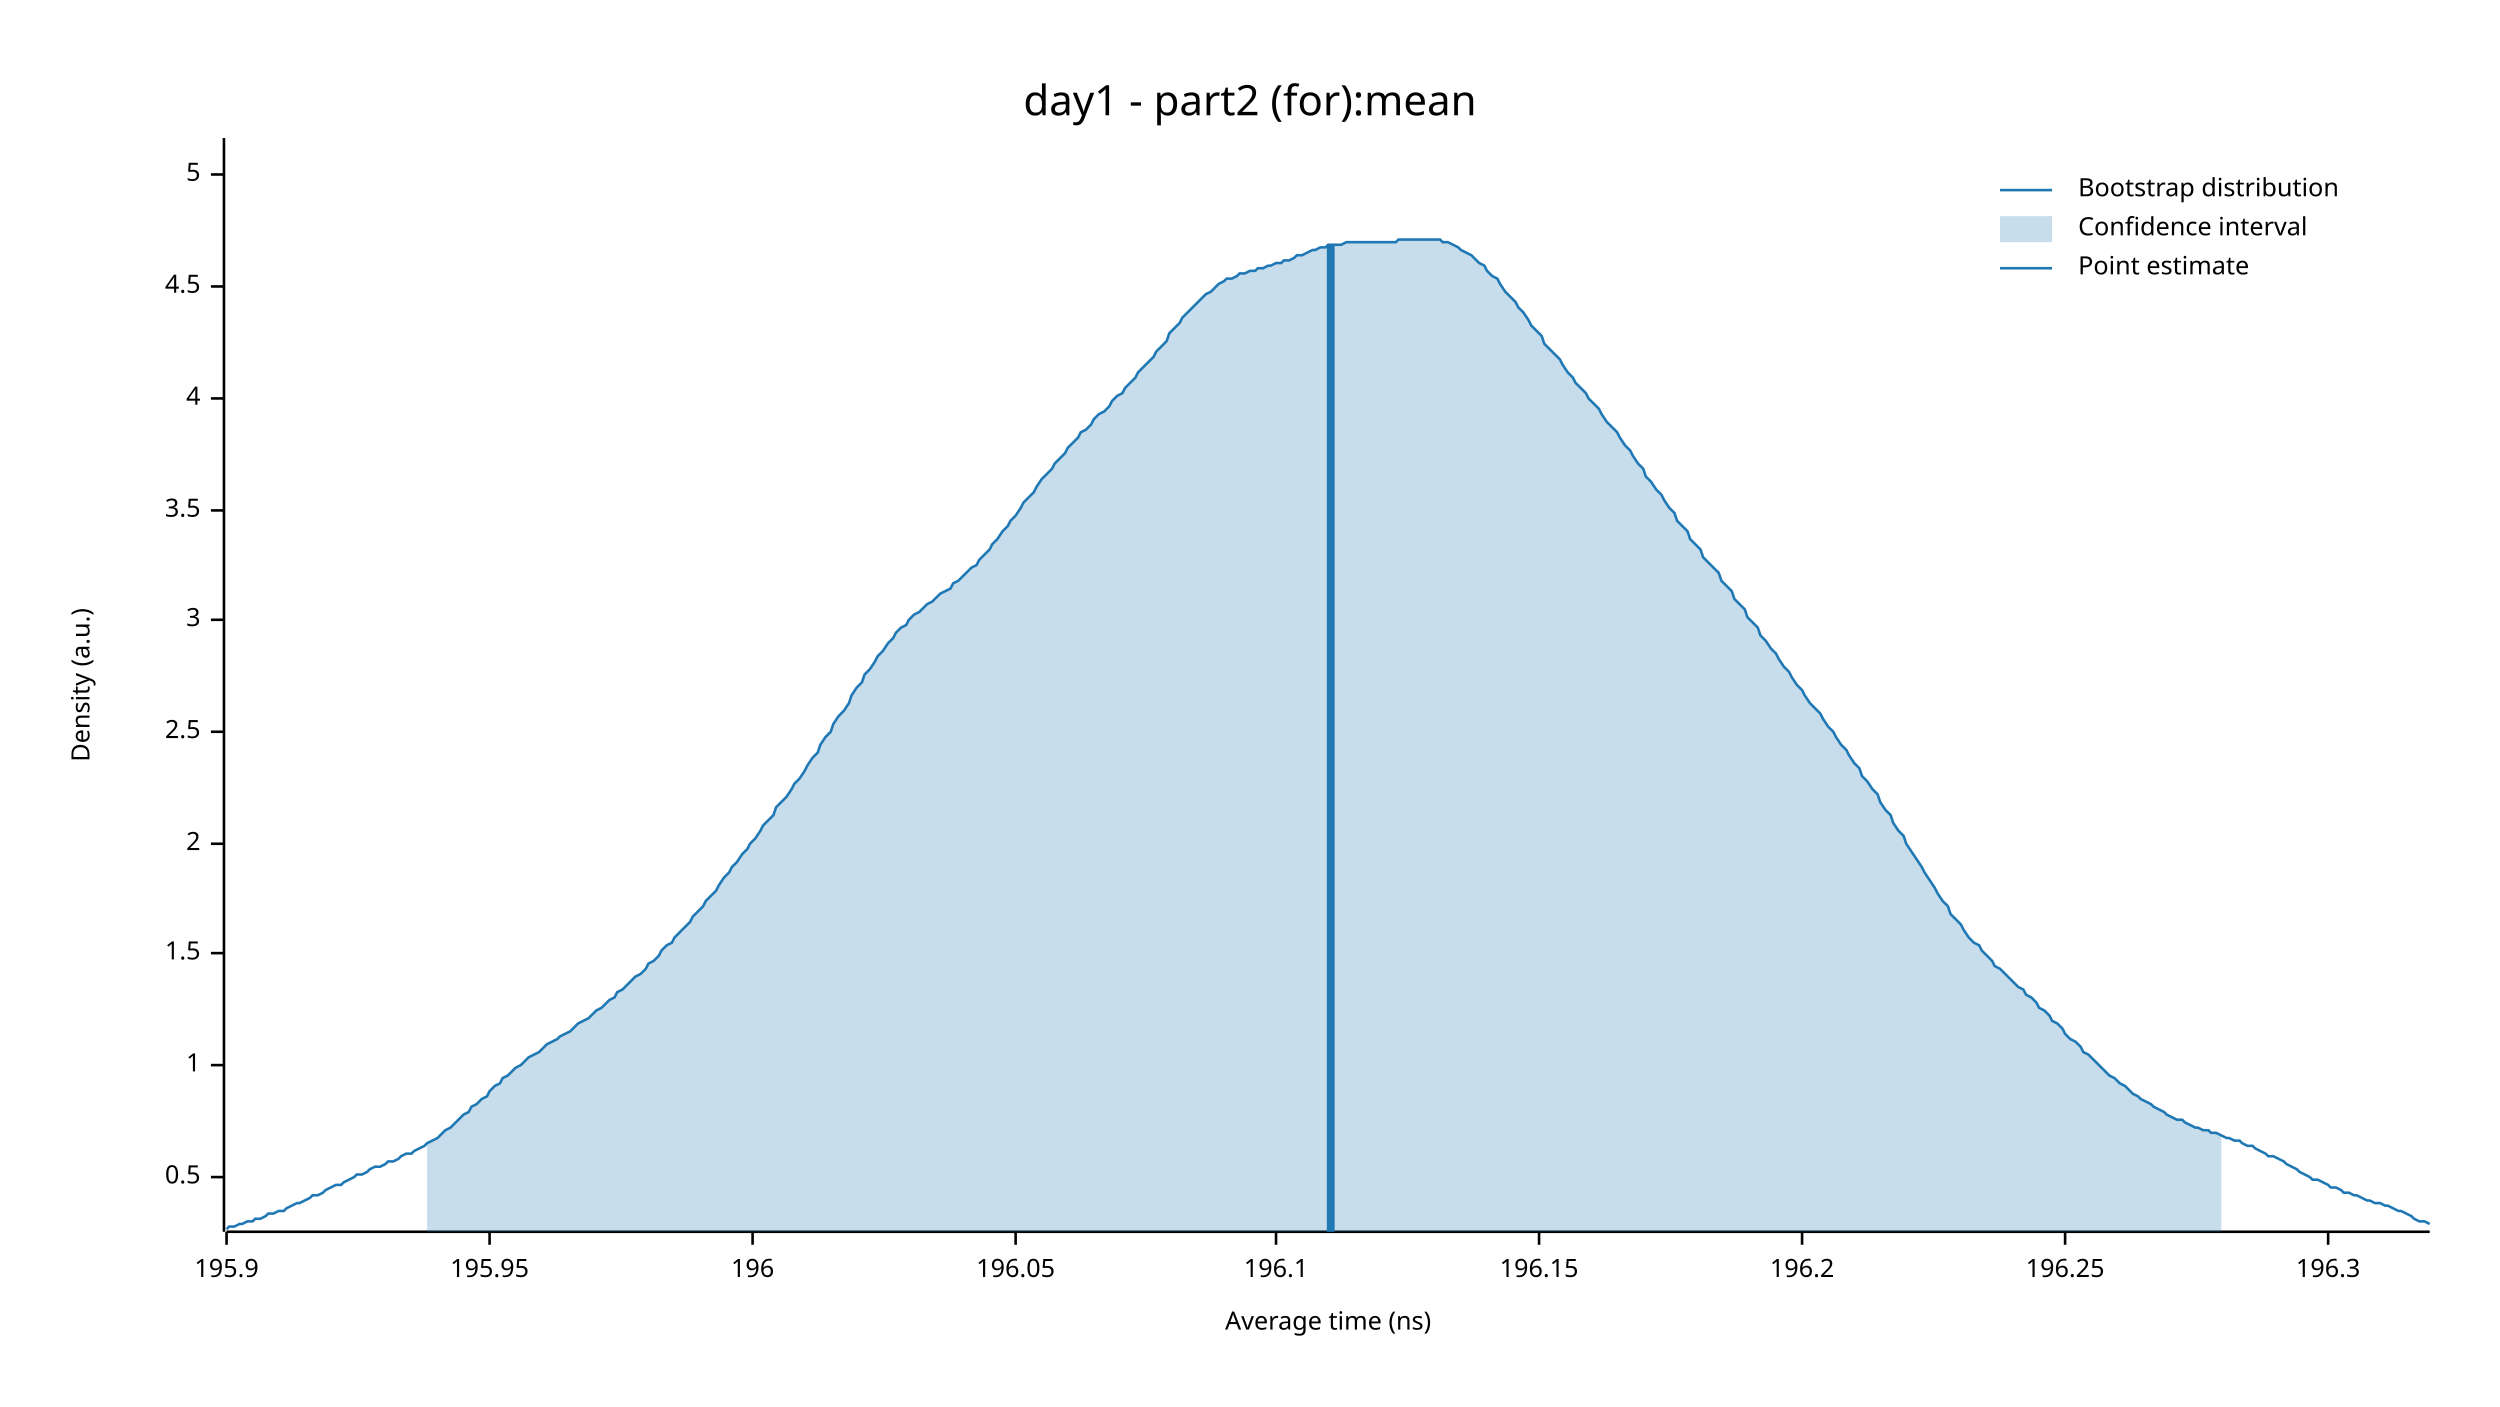
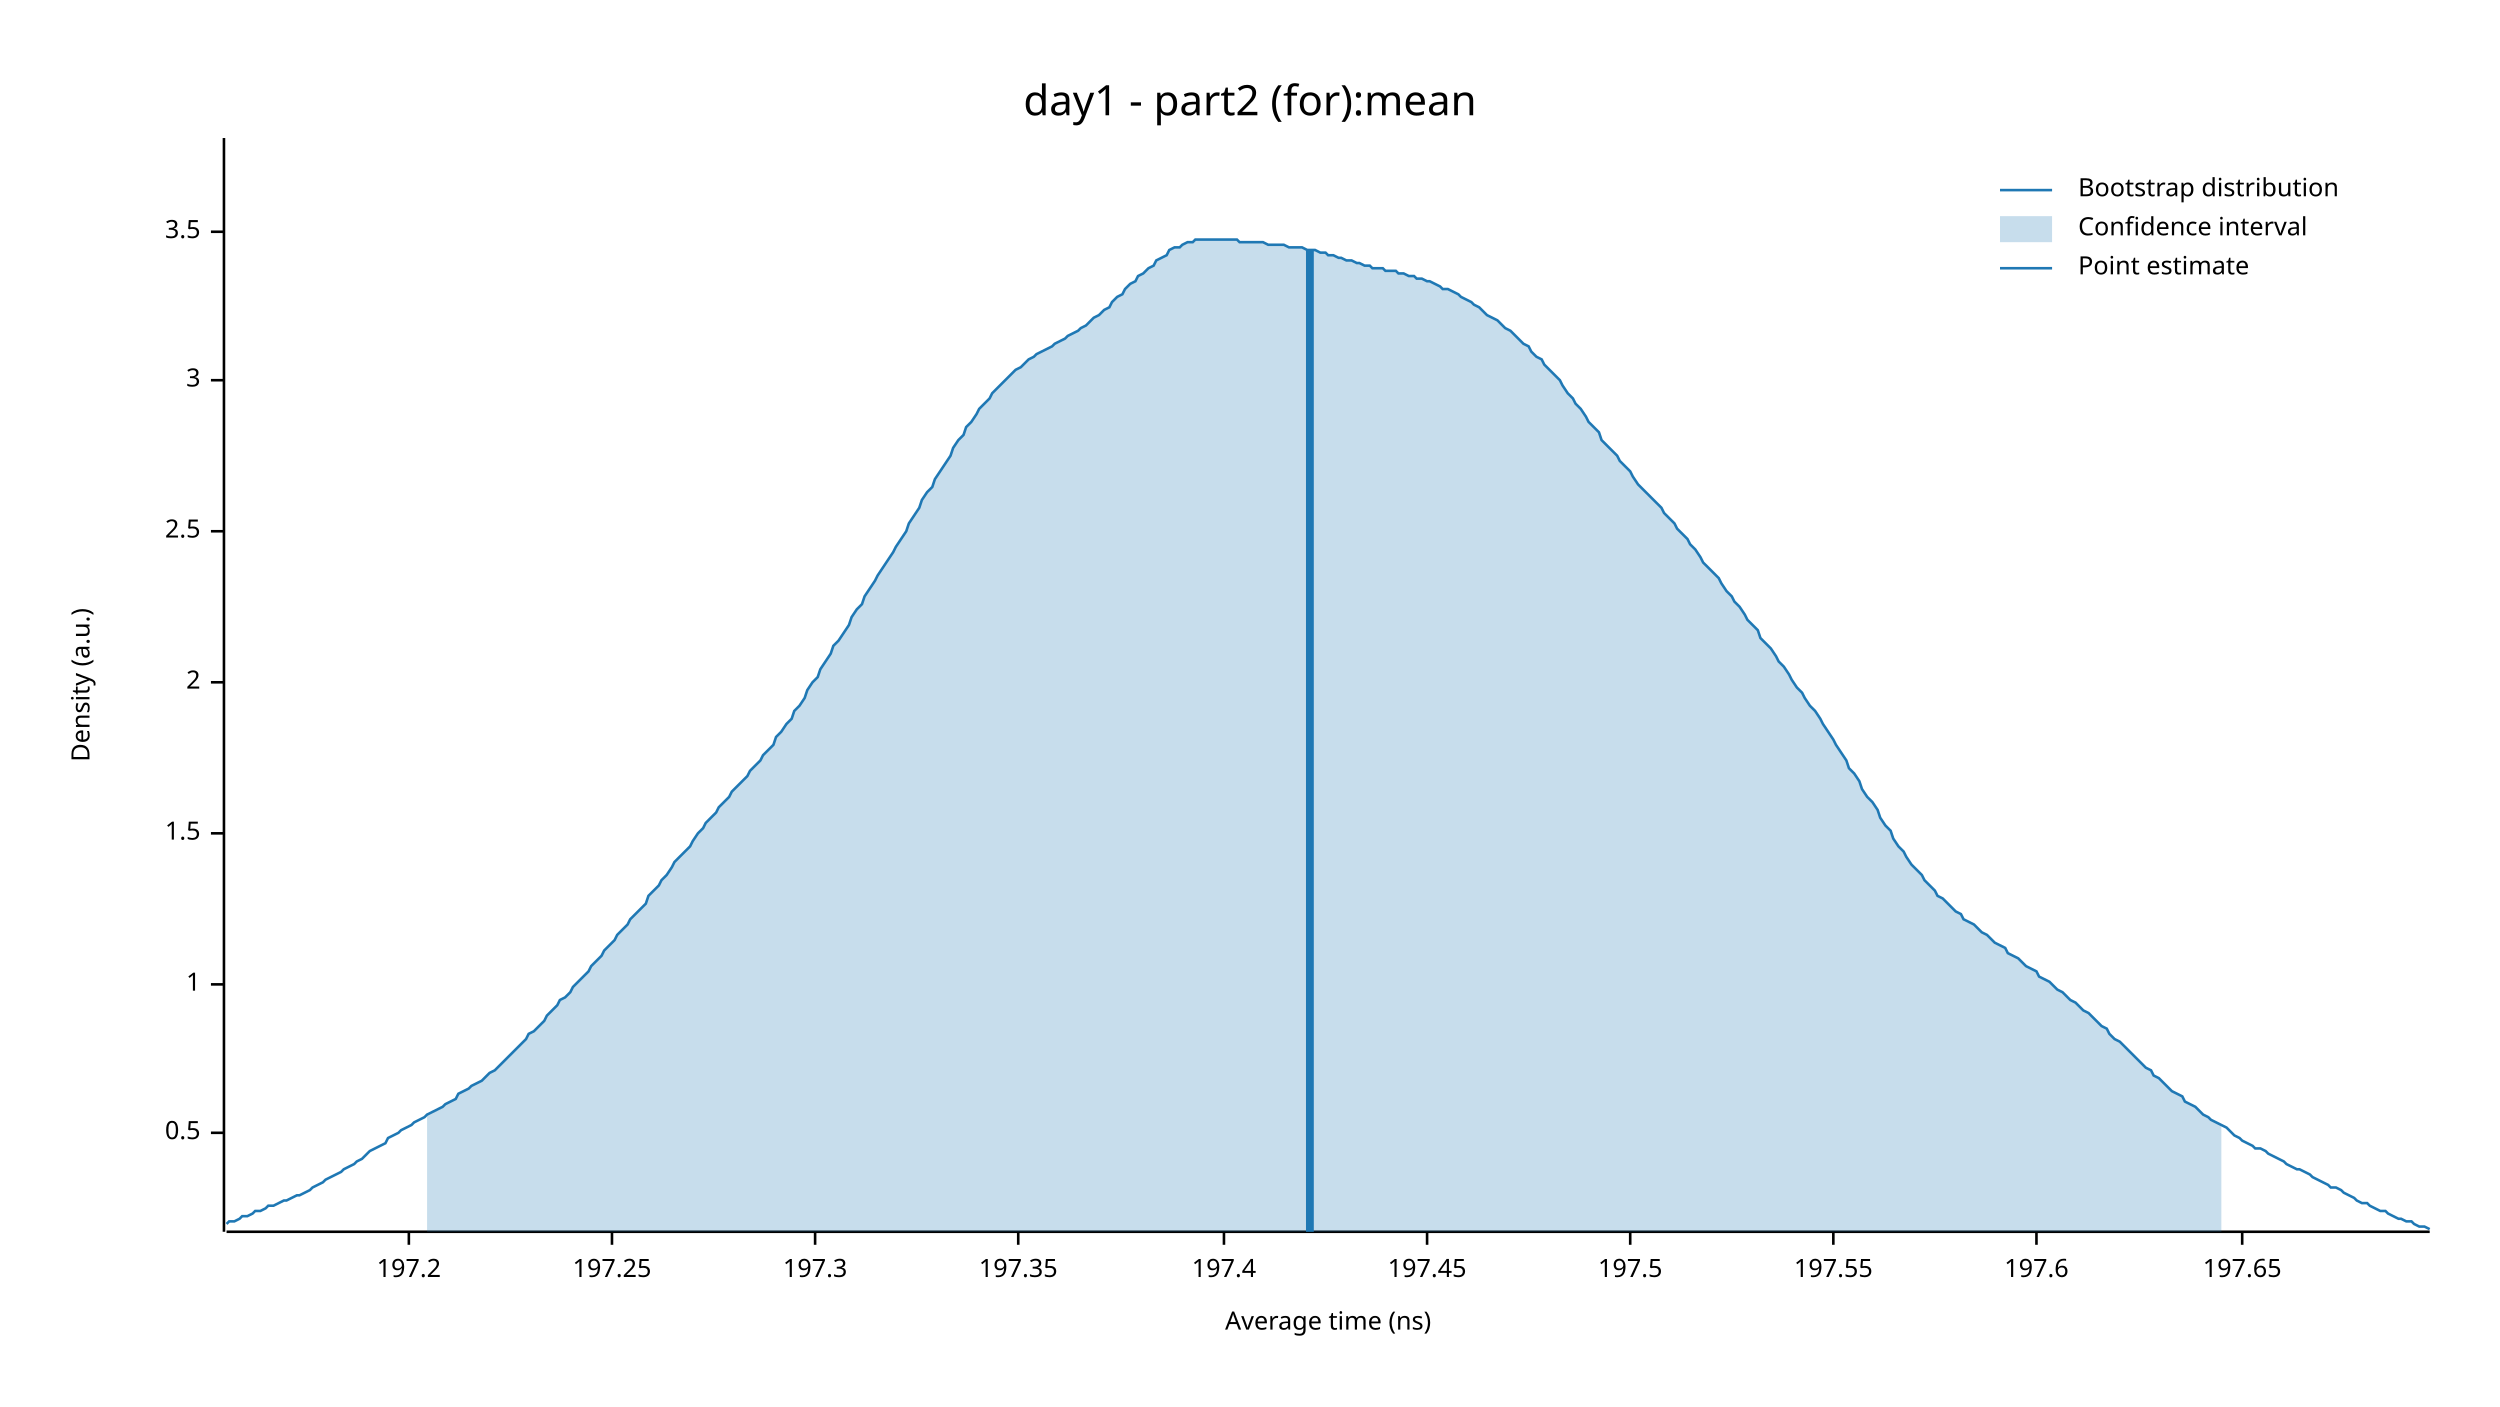
<svg xmlns="http://www.w3.org/2000/svg" width="960" height="540" viewBox="0 0 960 540">
  <text x="480" y="32" dy="0.76em" text-anchor="middle" font-family="sans-serif" font-size="16.129" opacity="1" fill="#000000">
day1 - part2 (for):mean
</text>
  <text x="27" y="263" dy="0.76em" text-anchor="middle" font-family="sans-serif" font-size="9.677" opacity="1" fill="#000000" transform="rotate(270, 27, 263)">
Density (a.u.)
</text>
  <text x="510" y="513" dy="-0.5ex" text-anchor="middle" font-family="sans-serif" font-size="9.677" opacity="1" fill="#000000">
Average time (ns)
</text>
  <polyline fill="none" opacity="1" stroke="#000000" stroke-width="1" points="86,53 86,473 " />
-   <text x="77" y="452" dy="0.5ex" text-anchor="end" font-family="sans-serif" font-size="9.677" opacity="1" fill="#000000">
+   <text x="77" y="435" dy="0.5ex" text-anchor="end" font-family="sans-serif" font-size="9.677" opacity="1" fill="#000000">
0.5
</text>
-   <polyline fill="none" opacity="1" stroke="#000000" stroke-width="1" points="81,452 86,452 " />
-   <text x="77" y="409" dy="0.5ex" text-anchor="end" font-family="sans-serif" font-size="9.677" opacity="1" fill="#000000">
+   <polyline fill="none" opacity="1" stroke="#000000" stroke-width="1" points="81,435 86,435 " />
+   <text x="77" y="378" dy="0.5ex" text-anchor="end" font-family="sans-serif" font-size="9.677" opacity="1" fill="#000000">
1
</text>
-   <polyline fill="none" opacity="1" stroke="#000000" stroke-width="1" points="81,409 86,409 " />
-   <text x="77" y="366" dy="0.5ex" text-anchor="end" font-family="sans-serif" font-size="9.677" opacity="1" fill="#000000">
+   <polyline fill="none" opacity="1" stroke="#000000" stroke-width="1" points="81,378 86,378 " />
+   <text x="77" y="320" dy="0.5ex" text-anchor="end" font-family="sans-serif" font-size="9.677" opacity="1" fill="#000000">
1.5
</text>
-   <polyline fill="none" opacity="1" stroke="#000000" stroke-width="1" points="81,366 86,366 " />
-   <text x="77" y="324" dy="0.5ex" text-anchor="end" font-family="sans-serif" font-size="9.677" opacity="1" fill="#000000">
+   <polyline fill="none" opacity="1" stroke="#000000" stroke-width="1" points="81,320 86,320 " />
+   <text x="77" y="262" dy="0.5ex" text-anchor="end" font-family="sans-serif" font-size="9.677" opacity="1" fill="#000000">
2
</text>
-   <polyline fill="none" opacity="1" stroke="#000000" stroke-width="1" points="81,324 86,324 " />
-   <text x="77" y="281" dy="0.5ex" text-anchor="end" font-family="sans-serif" font-size="9.677" opacity="1" fill="#000000">
+   <polyline fill="none" opacity="1" stroke="#000000" stroke-width="1" points="81,262 86,262 " />
+   <text x="77" y="204" dy="0.5ex" text-anchor="end" font-family="sans-serif" font-size="9.677" opacity="1" fill="#000000">
2.5
</text>
-   <polyline fill="none" opacity="1" stroke="#000000" stroke-width="1" points="81,281 86,281 " />
-   <text x="77" y="238" dy="0.5ex" text-anchor="end" font-family="sans-serif" font-size="9.677" opacity="1" fill="#000000">
+   <polyline fill="none" opacity="1" stroke="#000000" stroke-width="1" points="81,204 86,204 " />
+   <text x="77" y="146" dy="0.5ex" text-anchor="end" font-family="sans-serif" font-size="9.677" opacity="1" fill="#000000">
3
</text>
-   <polyline fill="none" opacity="1" stroke="#000000" stroke-width="1" points="81,238 86,238 " />
-   <text x="77" y="196" dy="0.5ex" text-anchor="end" font-family="sans-serif" font-size="9.677" opacity="1" fill="#000000">
+   <polyline fill="none" opacity="1" stroke="#000000" stroke-width="1" points="81,146 86,146 " />
+   <text x="77" y="89" dy="0.5ex" text-anchor="end" font-family="sans-serif" font-size="9.677" opacity="1" fill="#000000">
3.5
</text>
-   <polyline fill="none" opacity="1" stroke="#000000" stroke-width="1" points="81,196 86,196 " />
-   <text x="77" y="153" dy="0.5ex" text-anchor="end" font-family="sans-serif" font-size="9.677" opacity="1" fill="#000000">
- 4
+   <polyline fill="none" opacity="1" stroke="#000000" stroke-width="1" points="81,89 86,89 " />
+   <polyline fill="none" opacity="1" stroke="#000000" stroke-width="1" points="87,473 933,473 " />
+   <text x="157" y="483" dy="0.76em" text-anchor="middle" font-family="sans-serif" font-size="9.677" opacity="1" fill="#000000">
+ 197.2
</text>
-   <polyline fill="none" opacity="1" stroke="#000000" stroke-width="1" points="81,153 86,153 " />
-   <text x="77" y="110" dy="0.5ex" text-anchor="end" font-family="sans-serif" font-size="9.677" opacity="1" fill="#000000">
- 4.5
+   <polyline fill="none" opacity="1" stroke="#000000" stroke-width="1" points="157,473 157,478 " />
+   <text x="235" y="483" dy="0.76em" text-anchor="middle" font-family="sans-serif" font-size="9.677" opacity="1" fill="#000000">
+ 197.25
</text>
-   <polyline fill="none" opacity="1" stroke="#000000" stroke-width="1" points="81,110 86,110 " />
-   <text x="77" y="67" dy="0.5ex" text-anchor="end" font-family="sans-serif" font-size="9.677" opacity="1" fill="#000000">
- 5
+   <polyline fill="none" opacity="1" stroke="#000000" stroke-width="1" points="235,473 235,478 " />
+   <text x="313" y="483" dy="0.76em" text-anchor="middle" font-family="sans-serif" font-size="9.677" opacity="1" fill="#000000">
+ 197.3
</text>
-   <polyline fill="none" opacity="1" stroke="#000000" stroke-width="1" points="81,67 86,67 " />
-   <polyline fill="none" opacity="1" stroke="#000000" stroke-width="1" points="87,473 933,473 " />
-   <text x="87" y="483" dy="0.76em" text-anchor="middle" font-family="sans-serif" font-size="9.677" opacity="1" fill="#000000">
- 195.9
+   <polyline fill="none" opacity="1" stroke="#000000" stroke-width="1" points="313,473 313,478 " />
+   <text x="391" y="483" dy="0.76em" text-anchor="middle" font-family="sans-serif" font-size="9.677" opacity="1" fill="#000000">
+ 197.35
</text>
-   <polyline fill="none" opacity="1" stroke="#000000" stroke-width="1" points="87,473 87,478 " />
-   <text x="188" y="483" dy="0.76em" text-anchor="middle" font-family="sans-serif" font-size="9.677" opacity="1" fill="#000000">
- 195.95
+   <polyline fill="none" opacity="1" stroke="#000000" stroke-width="1" points="391,473 391,478 " />
+   <text x="470" y="483" dy="0.76em" text-anchor="middle" font-family="sans-serif" font-size="9.677" opacity="1" fill="#000000">
+ 197.4
</text>
-   <polyline fill="none" opacity="1" stroke="#000000" stroke-width="1" points="188,473 188,478 " />
-   <text x="289" y="483" dy="0.76em" text-anchor="middle" font-family="sans-serif" font-size="9.677" opacity="1" fill="#000000">
- 196
+   <polyline fill="none" opacity="1" stroke="#000000" stroke-width="1" points="470,473 470,478 " />
+   <text x="548" y="483" dy="0.76em" text-anchor="middle" font-family="sans-serif" font-size="9.677" opacity="1" fill="#000000">
+ 197.45
</text>
-   <polyline fill="none" opacity="1" stroke="#000000" stroke-width="1" points="289,473 289,478 " />
-   <text x="390" y="483" dy="0.76em" text-anchor="middle" font-family="sans-serif" font-size="9.677" opacity="1" fill="#000000">
- 196.05
+   <polyline fill="none" opacity="1" stroke="#000000" stroke-width="1" points="548,473 548,478 " />
+   <text x="626" y="483" dy="0.76em" text-anchor="middle" font-family="sans-serif" font-size="9.677" opacity="1" fill="#000000">
+ 197.5
</text>
-   <polyline fill="none" opacity="1" stroke="#000000" stroke-width="1" points="390,473 390,478 " />
-   <text x="490" y="483" dy="0.76em" text-anchor="middle" font-family="sans-serif" font-size="9.677" opacity="1" fill="#000000">
- 196.1
+   <polyline fill="none" opacity="1" stroke="#000000" stroke-width="1" points="626,473 626,478 " />
+   <text x="704" y="483" dy="0.76em" text-anchor="middle" font-family="sans-serif" font-size="9.677" opacity="1" fill="#000000">
+ 197.55
</text>
-   <polyline fill="none" opacity="1" stroke="#000000" stroke-width="1" points="490,473 490,478 " />
-   <text x="591" y="483" dy="0.76em" text-anchor="middle" font-family="sans-serif" font-size="9.677" opacity="1" fill="#000000">
- 196.15
+   <polyline fill="none" opacity="1" stroke="#000000" stroke-width="1" points="704,473 704,478 " />
+   <text x="782" y="483" dy="0.76em" text-anchor="middle" font-family="sans-serif" font-size="9.677" opacity="1" fill="#000000">
+ 197.6
</text>
-   <polyline fill="none" opacity="1" stroke="#000000" stroke-width="1" points="591,473 591,478 " />
-   <text x="692" y="483" dy="0.76em" text-anchor="middle" font-family="sans-serif" font-size="9.677" opacity="1" fill="#000000">
- 196.2
+   <polyline fill="none" opacity="1" stroke="#000000" stroke-width="1" points="782,473 782,478 " />
+   <text x="861" y="483" dy="0.76em" text-anchor="middle" font-family="sans-serif" font-size="9.677" opacity="1" fill="#000000">
+ 197.65
</text>
-   <polyline fill="none" opacity="1" stroke="#000000" stroke-width="1" points="692,473 692,478 " />
-   <text x="793" y="483" dy="0.76em" text-anchor="middle" font-family="sans-serif" font-size="9.677" opacity="1" fill="#000000">
- 196.25
- </text>
-   <polyline fill="none" opacity="1" stroke="#000000" stroke-width="1" points="793,473 793,478 " />
-   <text x="894" y="483" dy="0.76em" text-anchor="middle" font-family="sans-serif" font-size="9.677" opacity="1" fill="#000000">
- 196.3
- </text>
-   <polyline fill="none" opacity="1" stroke="#000000" stroke-width="1" points="894,473 894,478 " />
-   <polyline fill="none" opacity="1" stroke="#1F78B4" stroke-width="1" points="87,472 88,471 90,471 92,470 93,470 95,469 97,469 98,468 100,468 102,467 103,466 105,466 107,465 109,465 110,464 112,463 114,462 115,462 117,461 119,460 120,459 122,459 124,458 125,457 127,456 129,455 131,455 132,454 134,453 136,452 137,451 139,451 141,450 142,449 144,448 146,448 148,447 149,446 151,446 153,445 154,444 156,443 158,443 159,442 161,441 163,440 164,439 166,438 168,437 170,435 171,434 173,433 175,431 176,430 178,428 180,427 181,425 183,424 185,422 187,421 188,419 190,417 192,416 193,414 195,413 197,411 198,410 200,409 202,407 203,406 205,405 207,404 209,402 210,401 212,400 214,399 215,398 217,397 219,396 220,395 222,393 224,392 226,391 227,390 229,388 231,387 232,386 234,384 236,383 237,381 239,380 241,378 242,377 244,375 246,374 248,372 249,370 251,369 253,367 254,365 256,363 258,362 259,360 261,358 263,356 265,354 266,352 268,350 270,348 271,346 273,344 275,342 276,340 278,337 280,335 281,333 283,331 285,328 287,326 288,324 290,322 292,319 293,317 295,315 297,313 298,310 300,308 302,306 304,303 305,301 307,299 309,296 310,294 312,291 314,289 315,286 317,283 319,281 320,278 322,275 324,273 326,270 327,267 329,264 331,262 332,259 334,257 336,254 337,252 339,250 341,247 343,245 344,243 346,241 348,240 349,238 351,236 353,235 354,234 356,232 358,231 359,230 361,228 363,227 365,226 366,224 368,223 370,221 371,220 373,218 375,217 376,215 378,213 380,211 381,209 383,207 385,204 387,202 388,200 390,198 392,195 393,193 395,191 397,189 398,187 400,184 402,182 404,180 405,178 407,176 409,174 410,172 412,170 414,168 415,166 417,165 419,163 420,161 422,159 424,158 426,156 427,154 429,152 431,151 432,149 434,147 436,145 437,143 439,141 441,139 443,137 444,135 446,133 448,131 449,128 451,126 453,124 454,122 456,120 458,118 459,117 461,115 463,113 465,112 466,111 468,109 470,108 471,107 473,107 475,106 476,105 478,105 480,104 482,104 483,103 485,103 487,102 488,102 490,101 492,101 493,100 495,100 497,99 498,98 500,98 502,97 504,96 505,96 507,95 509,95 510,94 512,94 514,94 515,94 517,93 519,93 521,93 522,93 524,93 526,93 527,93 529,93 531,93 532,93 534,93 536,93 537,92 539,92 541,92 543,92 544,92 546,92 548,92 549,92 551,92 553,92 554,93 556,93 558,94 560,95 561,96 563,97 565,98 566,99 568,101 570,102 571,104 573,106 575,107 576,109 578,112 580,114 582,116 583,118 585,120 587,123 588,125 590,127 592,129 593,132 595,134 597,136 599,138 600,140 602,143 604,145 605,147 607,149 609,151 610,153 612,155 614,157 615,159 617,162 619,164 621,166 622,168 624,171 626,173 627,175 629,178 631,180 632,183 634,185 636,188 638,190 639,192 641,195 643,197 644,200 646,202 648,204 649,207 651,209 653,211 654,214 656,216 658,218 660,220 661,223 663,225 665,227 666,230 668,232 670,234 671,237 673,239 675,241 676,244 678,246 680,249 682,251 683,253 685,256 687,258 688,260 690,263 692,265 693,267 695,270 697,272 699,274 700,276 702,279 704,281 705,283 707,286 709,288 710,290 712,293 714,295 715,298 717,300 719,303 721,305 722,308 724,311 726,313 727,316 729,319 731,321 732,324 734,327 736,330 738,333 739,335 741,338 743,341 744,343 746,346 748,348 749,351 751,353 753,355 754,357 756,360 758,362 760,363 761,365 763,367 765,369 766,371 768,372 770,374 771,375 773,377 775,379 777,380 778,382 780,383 782,385 783,387 785,388 787,390 788,392 790,393 792,395 793,397 795,399 797,400 799,402 800,404 802,405 804,407 805,408 807,410 809,412 810,413 812,414 814,416 816,417 817,418 819,420 821,421 822,422 824,423 826,424 827,425 829,426 831,427 832,428 834,429 836,430 838,430 839,431 841,432 843,433 844,433 846,434 848,434 849,435 851,435 853,436 855,437 856,437 858,438 860,438 861,439 863,440 865,440 866,441 868,442 870,443 871,444 873,444 875,445 877,446 878,447 880,448 882,449 883,450 885,451 887,452 888,453 890,453 892,454 894,455 895,456 897,456 899,457 900,458 902,458 904,459 905,459 907,460 909,461 910,461 912,462 914,462 916,463 917,463 919,464 921,465 922,465 924,466 926,467 927,468 929,469 931,469 933,470 " />
-   <polygon opacity="0.25" fill="#1F78B4" points="164,439 166,438 168,437 170,435 171,434 173,433 175,431 176,430 178,428 180,427 181,425 183,424 185,422 187,421 188,419 190,417 192,416 193,414 195,413 197,411 198,410 200,409 202,407 203,406 205,405 207,404 209,402 210,401 212,400 214,399 215,398 217,397 219,396 220,395 222,393 224,392 226,391 227,390 229,388 231,387 232,386 234,384 236,383 237,381 239,380 241,378 242,377 244,375 246,374 248,372 249,370 251,369 253,367 254,365 256,363 258,362 259,360 261,358 263,356 265,354 266,352 268,350 270,348 271,346 273,344 275,342 276,340 278,337 280,335 281,333 283,331 285,328 287,326 288,324 290,322 292,319 293,317 295,315 297,313 298,310 300,308 302,306 304,303 305,301 307,299 309,296 310,294 312,291 314,289 315,286 317,283 319,281 320,278 322,275 324,273 326,270 327,267 329,264 331,262 332,259 334,257 336,254 337,252 339,250 341,247 343,245 344,243 346,241 348,240 349,238 351,236 353,235 354,234 356,232 358,231 359,230 361,228 363,227 365,226 366,224 368,223 370,221 371,220 373,218 375,217 376,215 378,213 380,211 381,209 383,207 385,204 387,202 388,200 390,198 392,195 393,193 395,191 397,189 398,187 400,184 402,182 404,180 405,178 407,176 409,174 410,172 412,170 414,168 415,166 417,165 419,163 420,161 422,159 424,158 426,156 427,154 429,152 431,151 432,149 434,147 436,145 437,143 439,141 441,139 443,137 444,135 446,133 448,131 449,128 451,126 453,124 454,122 456,120 458,118 459,117 461,115 463,113 465,112 466,111 468,109 470,108 471,107 473,107 475,106 476,105 478,105 480,104 482,104 483,103 485,103 487,102 488,102 490,101 492,101 493,100 495,100 497,99 498,98 500,98 502,97 504,96 505,96 507,95 509,95 510,94 512,94 514,94 515,94 517,93 519,93 521,93 522,93 524,93 526,93 527,93 529,93 531,93 532,93 534,93 536,93 537,92 539,92 541,92 543,92 544,92 546,92 548,92 549,92 551,92 553,92 554,93 556,93 558,94 560,95 561,96 563,97 565,98 566,99 568,101 570,102 571,104 573,106 575,107 576,109 578,112 580,114 582,116 583,118 585,120 587,123 588,125 590,127 592,129 593,132 595,134 597,136 599,138 600,140 602,143 604,145 605,147 607,149 609,151 610,153 612,155 614,157 615,159 617,162 619,164 621,166 622,168 624,171 626,173 627,175 629,178 631,180 632,183 634,185 636,188 638,190 639,192 641,195 643,197 644,200 646,202 648,204 649,207 651,209 653,211 654,214 656,216 658,218 660,220 661,223 663,225 665,227 666,230 668,232 670,234 671,237 673,239 675,241 676,244 678,246 680,249 682,251 683,253 685,256 687,258 688,260 690,263 692,265 693,267 695,270 697,272 699,274 700,276 702,279 704,281 705,283 707,286 709,288 710,290 712,293 714,295 715,298 717,300 719,303 721,305 722,308 724,311 726,313 727,316 729,319 731,321 732,324 734,327 736,330 738,333 739,335 741,338 743,341 744,343 746,346 748,348 749,351 751,353 753,355 754,357 756,360 758,362 760,363 761,365 763,367 765,369 766,371 768,372 770,374 771,375 773,377 775,379 777,380 778,382 780,383 782,385 783,387 785,388 787,390 788,392 790,393 792,395 793,397 795,399 797,400 799,402 800,404 802,405 804,407 805,408 807,410 809,412 810,413 812,414 814,416 816,417 817,418 819,420 821,421 822,422 824,423 826,424 827,425 829,426 831,427 832,428 834,429 836,430 838,430 839,431 841,432 843,433 844,433 846,434 848,434 849,435 851,435 853,436 853,473 164,473 " />
-   <polyline fill="none" opacity="1" stroke="#1F78B4" stroke-width="3" points="511,473 511,94 " />
+   <polyline fill="none" opacity="1" stroke="#000000" stroke-width="1" points="861,473 861,478 " />
+   <polyline fill="none" opacity="1" stroke="#1F78B4" stroke-width="1" points="87,470 88,469 90,469 92,468 93,467 95,467 97,466 98,465 100,465 102,464 103,463 105,463 107,462 109,461 110,461 112,460 114,459 115,459 117,458 119,457 120,456 122,455 124,454 125,453 127,452 129,451 131,450 132,449 134,448 136,447 137,446 139,445 141,443 142,442 144,441 146,440 148,439 149,437 151,436 153,435 154,434 156,433 158,432 159,431 161,430 163,429 164,428 166,427 168,426 170,425 171,424 173,423 175,422 176,420 178,419 180,418 181,417 183,416 185,415 187,413 188,412 190,411 192,409 193,408 195,406 197,404 198,403 200,401 202,399 203,397 205,396 207,394 209,392 210,390 212,388 214,386 215,384 217,383 219,381 220,379 222,377 224,375 226,373 227,371 229,369 231,367 232,365 234,363 236,361 237,359 239,357 241,355 242,353 244,351 246,349 248,347 249,344 251,342 253,340 254,338 256,336 258,333 259,331 261,329 263,327 265,325 266,323 268,320 270,318 271,316 273,314 275,312 276,310 278,308 280,306 281,304 283,302 285,300 287,298 288,296 290,294 292,292 293,290 295,288 297,286 298,283 300,281 302,278 304,276 305,273 307,271 309,268 310,265 312,262 314,260 315,257 317,254 319,251 320,248 322,246 324,243 326,240 327,237 329,234 331,232 332,229 334,226 336,223 337,221 339,218 341,215 343,212 344,210 346,207 348,204 349,201 351,198 353,195 354,192 356,189 358,187 359,184 361,181 363,178 365,175 366,172 368,169 370,167 371,164 373,162 375,159 376,157 378,155 380,153 381,151 383,149 385,147 387,145 388,144 390,142 392,141 393,140 395,138 397,137 398,136 400,135 402,134 404,133 405,132 407,131 409,130 410,129 412,128 414,127 415,126 417,125 419,123 420,122 422,121 424,119 426,118 427,116 429,114 431,113 432,111 434,109 436,108 437,106 439,105 441,103 443,102 444,100 446,99 448,98 449,96 451,95 453,95 454,94 456,93 458,93 459,92 461,92 463,92 465,92 466,92 468,92 470,92 471,92 473,92 475,92 476,93 478,93 480,93 482,93 483,93 485,93 487,94 488,94 490,94 492,94 493,94 495,95 497,95 498,95 500,95 502,96 504,96 505,96 507,97 509,97 510,98 512,98 514,99 515,99 517,100 519,100 521,101 522,101 524,102 526,102 527,103 529,103 531,103 532,104 534,104 536,104 537,105 539,105 541,106 543,106 544,107 546,107 548,108 549,108 551,109 553,110 554,111 556,111 558,112 560,113 561,114 563,115 565,116 566,117 568,118 570,120 571,121 573,122 575,123 576,124 578,126 580,127 582,129 583,130 585,132 587,133 588,135 590,137 592,138 593,140 595,142 597,144 599,146 600,148 602,151 604,153 605,155 607,157 609,160 610,162 612,164 614,166 615,169 617,171 619,173 621,175 622,177 624,179 626,181 627,183 629,186 631,188 632,189 634,191 636,193 638,195 639,197 641,199 643,201 644,203 646,205 648,207 649,209 651,211 653,214 654,216 656,218 658,220 660,222 661,224 663,227 665,229 666,231 668,233 670,236 671,238 673,240 675,242 676,245 678,247 680,249 682,252 683,254 685,256 687,259 688,261 690,264 692,266 693,268 695,271 697,273 699,276 700,278 702,281 704,284 705,286 707,289 709,292 710,295 712,297 714,300 715,303 717,306 719,308 721,311 722,314 724,317 726,319 727,322 729,325 731,327 732,329 734,332 736,334 738,336 739,338 741,340 743,342 744,344 746,345 748,347 749,348 751,350 753,351 754,353 756,354 758,355 760,357 761,358 763,359 765,361 766,362 768,363 770,364 771,366 773,367 775,368 777,370 778,371 780,372 782,373 783,375 785,376 787,377 788,378 790,380 792,381 793,382 795,384 797,385 799,387 800,388 802,389 804,391 805,392 807,394 809,395 810,397 812,399 814,400 816,402 817,403 819,405 821,407 822,408 824,410 826,411 827,413 829,414 831,416 832,417 834,419 836,420 838,421 839,423 841,424 843,425 844,426 846,428 848,429 849,430 851,431 853,432 855,433 856,434 858,436 860,437 861,438 863,439 865,440 866,441 868,441 870,442 871,443 873,444 875,445 877,446 878,447 880,448 882,449 883,449 885,450 887,451 888,452 890,453 892,454 894,455 895,456 897,456 899,457 900,458 902,459 904,460 905,461 907,462 909,462 910,463 912,464 914,465 916,465 917,466 919,467 921,468 922,468 924,469 926,469 927,470 929,471 931,471 933,472 " />
+   <polygon opacity="0.25" fill="#1F78B4" points="164,428 166,427 168,426 170,425 171,424 173,423 175,422 176,420 178,419 180,418 181,417 183,416 185,415 187,413 188,412 190,411 192,409 193,408 195,406 197,404 198,403 200,401 202,399 203,397 205,396 207,394 209,392 210,390 212,388 214,386 215,384 217,383 219,381 220,379 222,377 224,375 226,373 227,371 229,369 231,367 232,365 234,363 236,361 237,359 239,357 241,355 242,353 244,351 246,349 248,347 249,344 251,342 253,340 254,338 256,336 258,333 259,331 261,329 263,327 265,325 266,323 268,320 270,318 271,316 273,314 275,312 276,310 278,308 280,306 281,304 283,302 285,300 287,298 288,296 290,294 292,292 293,290 295,288 297,286 298,283 300,281 302,278 304,276 305,273 307,271 309,268 310,265 312,262 314,260 315,257 317,254 319,251 320,248 322,246 324,243 326,240 327,237 329,234 331,232 332,229 334,226 336,223 337,221 339,218 341,215 343,212 344,210 346,207 348,204 349,201 351,198 353,195 354,192 356,189 358,187 359,184 361,181 363,178 365,175 366,172 368,169 370,167 371,164 373,162 375,159 376,157 378,155 380,153 381,151 383,149 385,147 387,145 388,144 390,142 392,141 393,140 395,138 397,137 398,136 400,135 402,134 404,133 405,132 407,131 409,130 410,129 412,128 414,127 415,126 417,125 419,123 420,122 422,121 424,119 426,118 427,116 429,114 431,113 432,111 434,109 436,108 437,106 439,105 441,103 443,102 444,100 446,99 448,98 449,96 451,95 453,95 454,94 456,93 458,93 459,92 461,92 463,92 465,92 466,92 468,92 470,92 471,92 473,92 475,92 476,93 478,93 480,93 482,93 483,93 485,93 487,94 488,94 490,94 492,94 493,94 495,95 497,95 498,95 500,95 502,96 504,96 505,96 507,97 509,97 510,98 512,98 514,99 515,99 517,100 519,100 521,101 522,101 524,102 526,102 527,103 529,103 531,103 532,104 534,104 536,104 537,105 539,105 541,106 543,106 544,107 546,107 548,108 549,108 551,109 553,110 554,111 556,111 558,112 560,113 561,114 563,115 565,116 566,117 568,118 570,120 571,121 573,122 575,123 576,124 578,126 580,127 582,129 583,130 585,132 587,133 588,135 590,137 592,138 593,140 595,142 597,144 599,146 600,148 602,151 604,153 605,155 607,157 609,160 610,162 612,164 614,166 615,169 617,171 619,173 621,175 622,177 624,179 626,181 627,183 629,186 631,188 632,189 634,191 636,193 638,195 639,197 641,199 643,201 644,203 646,205 648,207 649,209 651,211 653,214 654,216 656,218 658,220 660,222 661,224 663,227 665,229 666,231 668,233 670,236 671,238 673,240 675,242 676,245 678,247 680,249 682,252 683,254 685,256 687,259 688,261 690,264 692,266 693,268 695,271 697,273 699,276 700,278 702,281 704,284 705,286 707,289 709,292 710,295 712,297 714,300 715,303 717,306 719,308 721,311 722,314 724,317 726,319 727,322 729,325 731,327 732,329 734,332 736,334 738,336 739,338 741,340 743,342 744,344 746,345 748,347 749,348 751,350 753,351 754,353 756,354 758,355 760,357 761,358 763,359 765,361 766,362 768,363 770,364 771,366 773,367 775,368 777,370 778,371 780,372 782,373 783,375 785,376 787,377 788,378 790,380 792,381 793,382 795,384 797,385 799,387 800,388 802,389 804,391 805,392 807,394 809,395 810,397 812,399 814,400 816,402 817,403 819,405 821,407 822,408 824,410 826,411 827,413 829,414 831,416 832,417 834,419 836,420 838,421 839,423 841,424 843,425 844,426 846,428 848,429 849,430 851,431 853,432 853,473 164,473 " />
+   <polyline fill="none" opacity="1" stroke="#1F78B4" stroke-width="3" points="503,473 503,96 " />
  <text x="798" y="68" dy="0.76em" text-anchor="start" font-family="sans-serif" font-size="9.677" opacity="1" fill="#000000">
Bootstrap distribution
</text>
  <text x="798" y="83" dy="0.76em" text-anchor="start" font-family="sans-serif" font-size="9.677" opacity="1" fill="#000000">
Confidence interval
</text>
  <text x="798" y="98" dy="0.76em" text-anchor="start" font-family="sans-serif" font-size="9.677" opacity="1" fill="#000000">
Point estimate
</text>
  <polyline fill="none" opacity="1" stroke="#1F78B4" stroke-width="1" points="768,73 788,73 " />
  <rect x="768" y="83" width="20" height="10" opacity="0.25" fill="#1F78B4" stroke="none" />
  <polyline fill="none" opacity="1" stroke="#1F78B4" stroke-width="1" points="768,103 788,103 " />
</svg>
